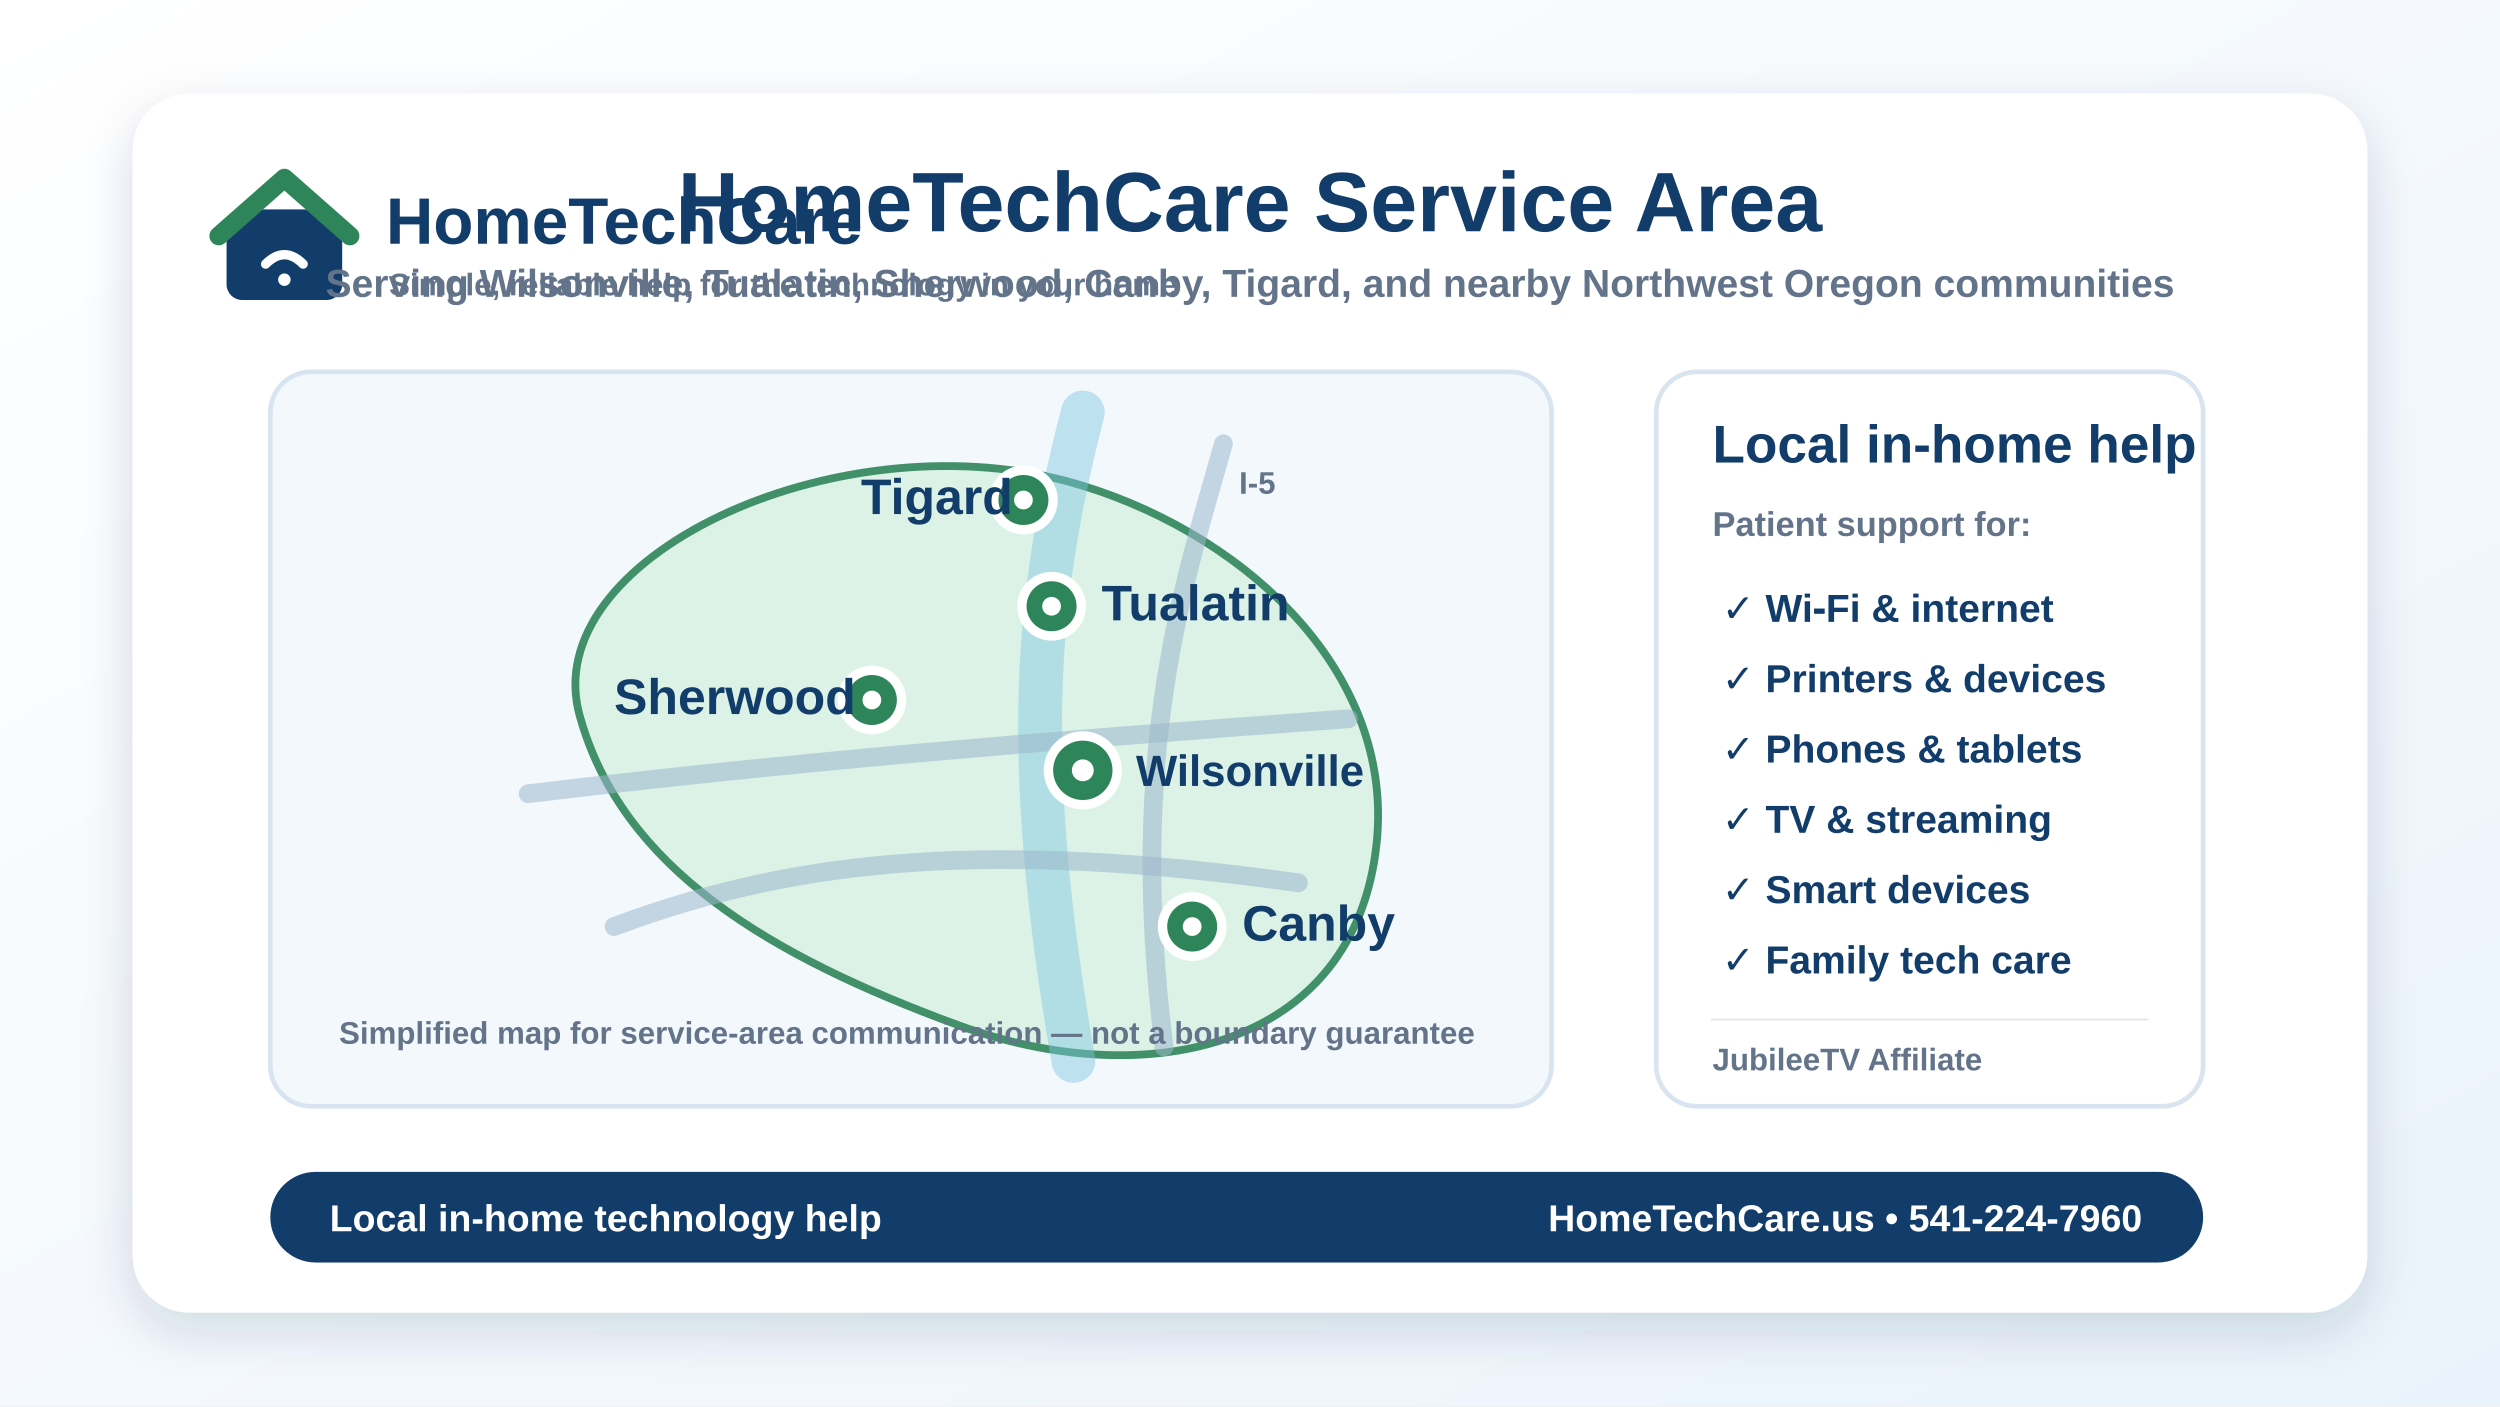
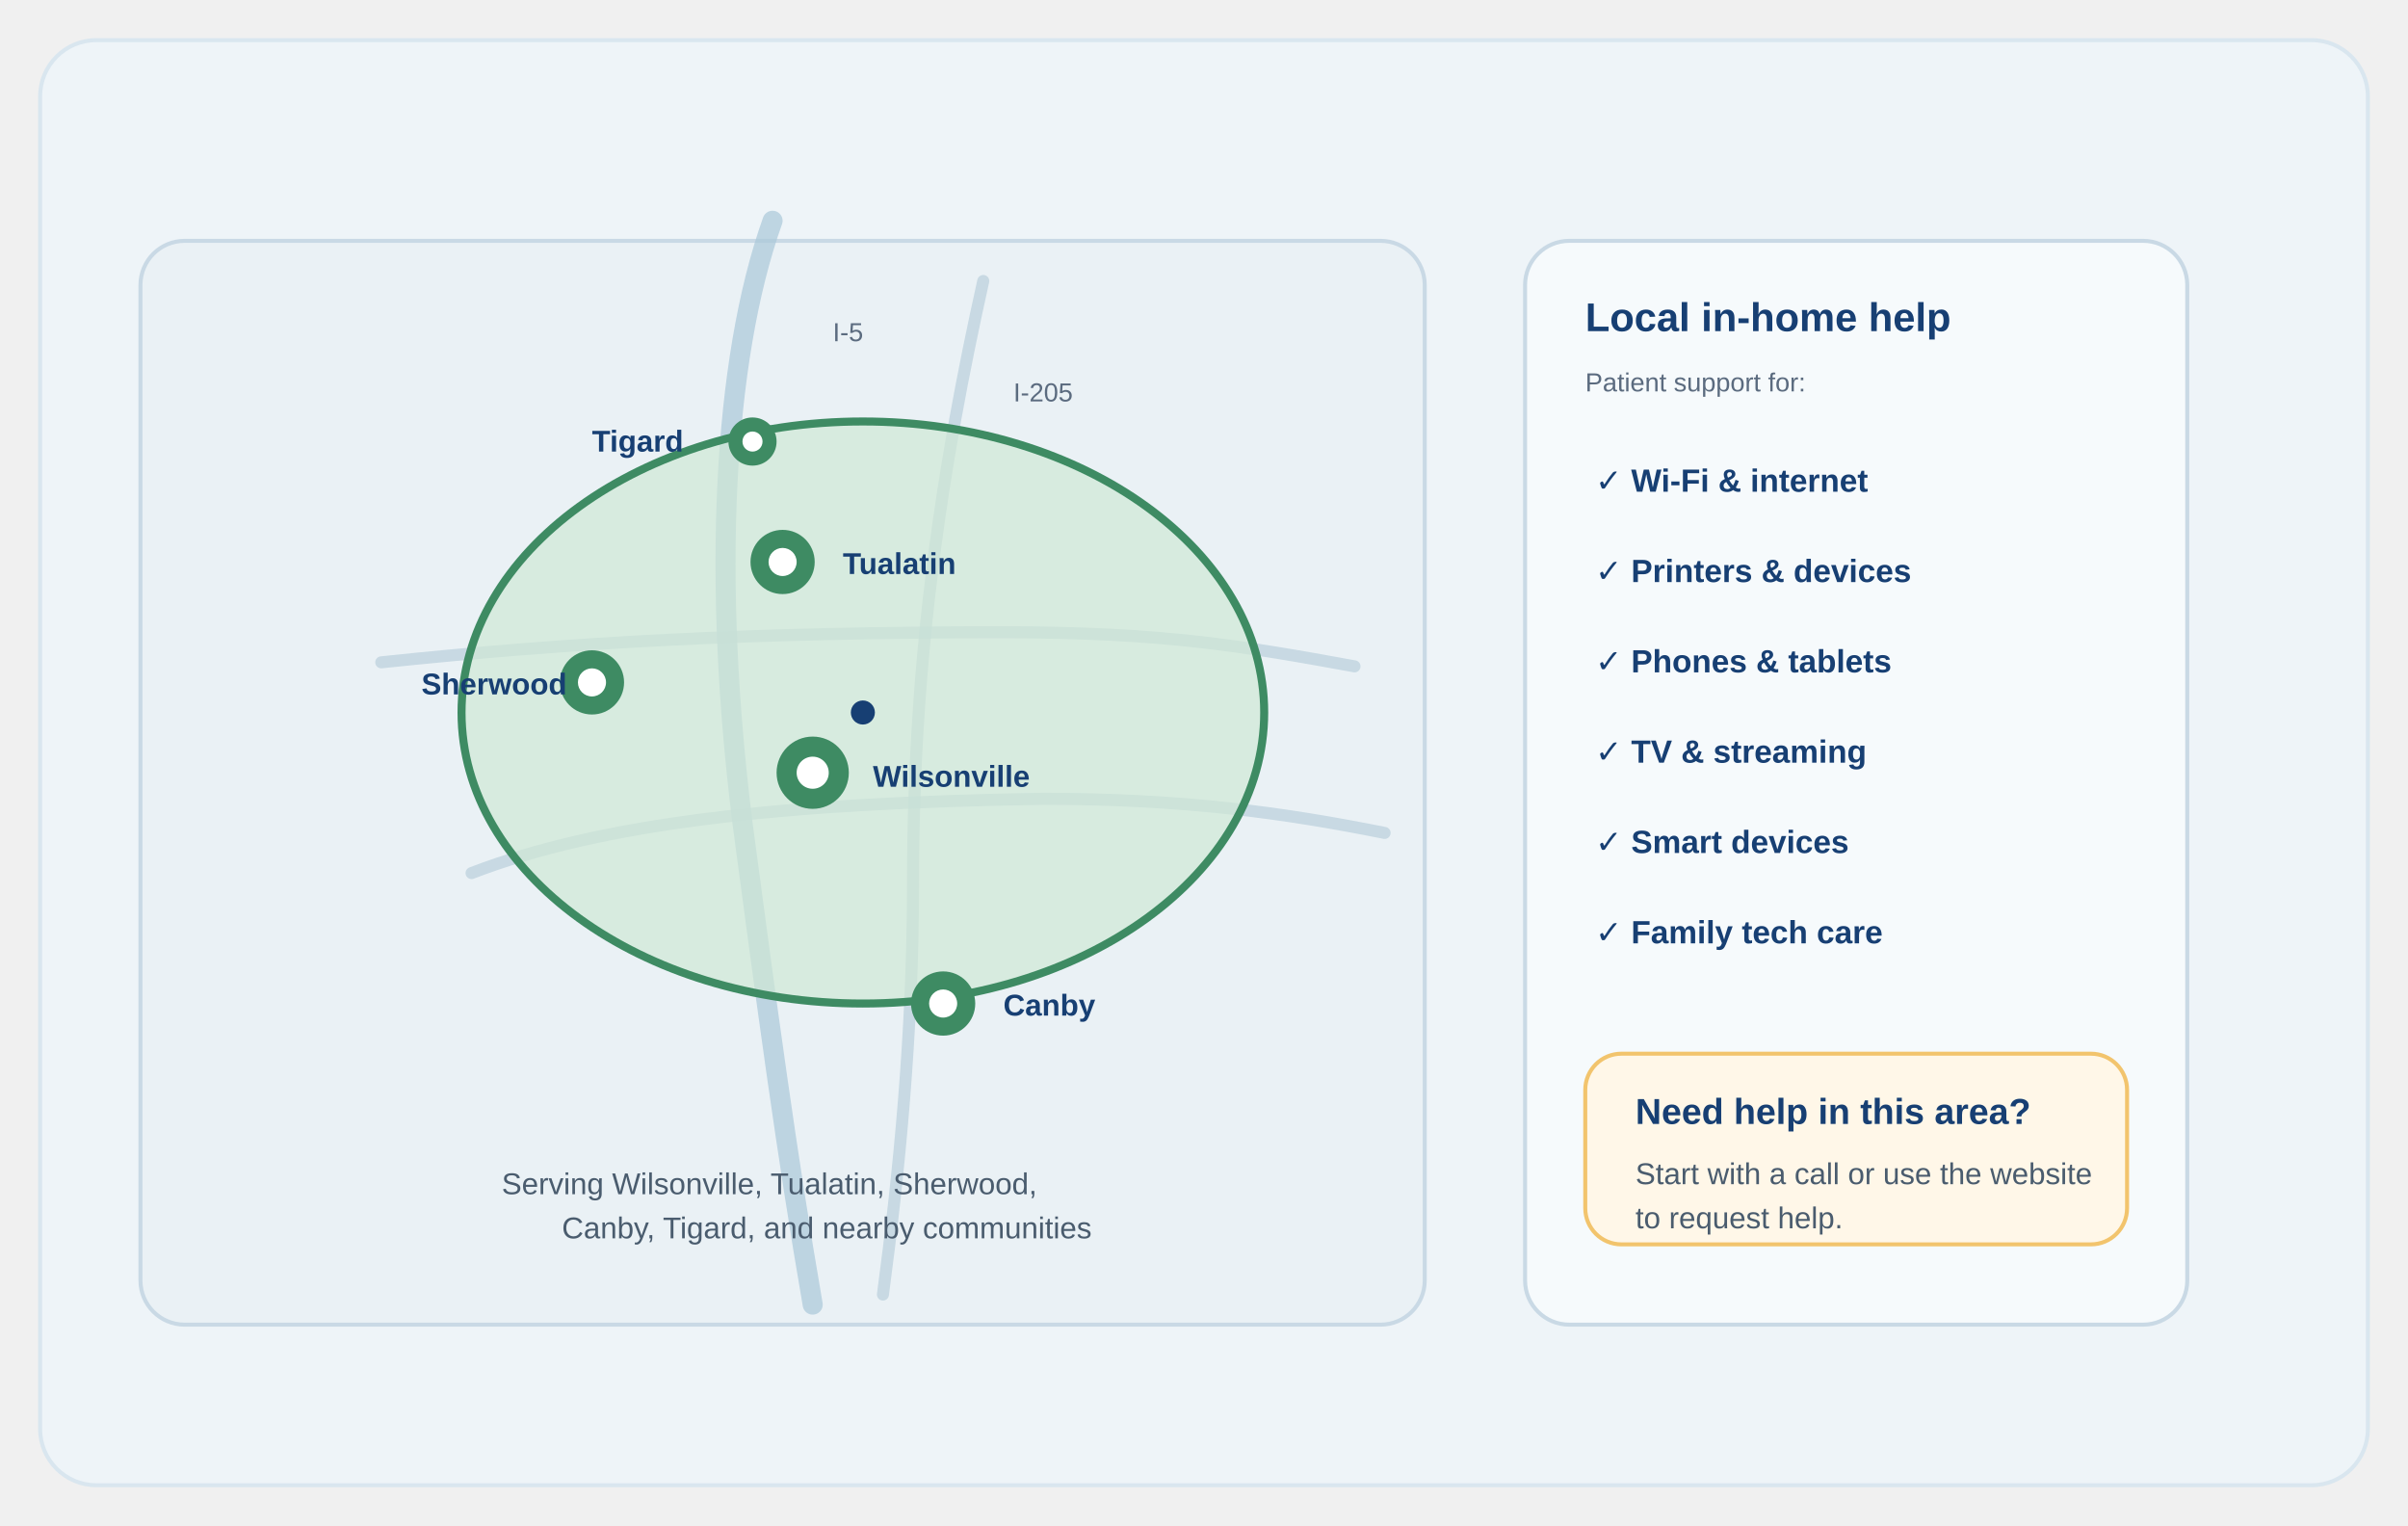
- <svg xmlns="http://www.w3.org/2000/svg" viewBox="0 0 1600 900" role="img" aria-labelledby="title desc">
+ <svg xmlns="http://www.w3.org/2000/svg" width="1200" height="760" viewBox="0 0 1200 760" fill="none">
  <defs>
-     <linearGradient id="bg" x1="0" x2="1" y1="0" y2="1">
-       <stop offset="0" stop-color="#ffffff" />
-       <stop offset="1" stop-color="#eaf3fb" />
-     </linearGradient>
-     <filter id="shadow" x="-20%" y="-20%" width="140%" height="140%">
-       <feDropShadow dx="0" dy="12" stdDeviation="16" flood-color="#0b2f55" flood-opacity="0.15" />
-     </filter>
-     <style>.blue{fill:#123c69}.muted{fill:#63748a}.label{font:700 32px Arial,Helvetica,sans-serif;fill:#123c69}.tiny{font:700 20px Arial,Helvetica,sans-serif;fill:#63748a}.pintext{font:800 28px Arial,Helvetica,sans-serif;fill:#123c69}.road{stroke:#9bb7cc;stroke-width:12;stroke-linecap:round;fill:none;opacity:.55}.river{stroke:#7cc5df;stroke-width:28;stroke-linecap:round;fill:none;opacity:.45}.coverage{fill:#d9f2e4;stroke:#2f855a;stroke-width:5;opacity:.9}.pin{fill:#2f855a;stroke:#ffffff;stroke-width:6}.pin-dot{fill:#ffffff}.card{fill:#ffffff;stroke:#d8e4f0;stroke-width:3}.soft{fill:#f3f8fc;stroke:#d8e4f0;stroke-width:3}</style>
+     <style>
+       .title { font: 700 20px Arial, Helvetica, sans-serif; fill: #173F73; }
+       .label { font: 700 16px Arial, Helvetica, sans-serif; fill: #173F73; }
+       .small { font: 400 13px Arial, Helvetica, sans-serif; fill: #5B6B7F; }
+       .bullet { font: 700 16px Arial, Helvetica, sans-serif; fill: #173F73; }
+       .body { font: 400 15px Arial, Helvetica, sans-serif; fill: #4A5C6E; }
+       .town { font: 700 15px Arial, Helvetica, sans-serif; fill: #173F73; }
+       .road { stroke: #A9C7D9; stroke-width: 10; stroke-linecap: round; opacity: 0.7; }
+       .minor-road { stroke: #B9CFDB; stroke-width: 6; stroke-linecap: round; opacity: 0.7; }
+     </style>
  </defs>
-   <rect width="1600" height="900" fill="url(#bg)" />
-   <g transform="translate(85 60)">
-     <rect x="0" y="0" width="1430" height="780" rx="36" fill="#ffffff" filter="url(#shadow)" />
-     <g transform="translate(60 54)">
-       <rect x="0" y="20" width="74" height="58" rx="10" fill="#123c69" />
-       <path d="M-5 37 L37 0 L79 37" fill="none" stroke="#2f855a" stroke-width="12" stroke-linecap="round" stroke-linejoin="round" />
-       <path d="M25 55 q12 -12 24 0" fill="none" stroke="#ffffff" stroke-width="6" stroke-linecap="round" />
-       <circle cx="37" cy="65" r="4" fill="#ffffff" />
-       <text x="102" y="42" class="blue" font-family="Arial, Helvetica, sans-serif" font-size="42" font-weight="900">HomeTechCare</text>
-       <text x="104" y="75" class="muted" font-family="Arial, Helvetica, sans-serif" font-size="20" font-weight="700">Simple, reliable help for the technology in your home</text>
-     </g>
-     <text x="715" y="88" text-anchor="middle" class="blue" font-family="Arial, Helvetica, sans-serif" font-size="54" font-weight="900">HomeTechCare Service Area</text>
-     <text x="715" y="130" text-anchor="middle" class="muted" font-family="Arial, Helvetica, sans-serif" font-size="25" font-weight="700">Serving Wilsonville, Tualatin, Sherwood, Canby, Tigard, and nearby Northwest Oregon communities</text>
-     <g transform="translate(88 178)">
-       <rect x="0" y="0" width="820" height="470" rx="26" class="soft" />
-       <path d="M510 70 C620 100 720 190 708 302 C694 434 560 462 440 418 C320 374 225 318 198 220 C170 120 360 30 510 70 Z" class="coverage" />
-       <path d="M520 26 C490 142 480 245 514 441" class="river" />
-       <path d="M610 46 C585 135 548 242 572 432" class="road" />
-       <path d="M165 270 C330 250 485 237 690 222" class="road" />
-       <path d="M220 355 C340 310 465 300 658 327" class="road" opacity=".35" />
-       <text x="620" y="78" class="tiny">I-5</text>
-       <g transform="translate(520 255)">
-         <circle class="pin" r="22" />
-         <circle class="pin-dot" r="7" />
-         <text x="34" y="10" class="pintext">Wilsonville</text>
-       </g>
-       <g transform="translate(500 150)">
-         <circle class="pin" r="19" />
-         <circle class="pin-dot" r="6" />
-         <text x="32" y="9" class="label">Tualatin</text>
-       </g>
-       <g transform="translate(385 210)">
-         <circle class="pin" r="19" />
-         <circle class="pin-dot" r="6" />
-         <text x="-165" y="9" class="label">Sherwood</text>
-       </g>
-       <g transform="translate(590 355)">
-         <circle class="pin" r="19" />
-         <circle class="pin-dot" r="6" />
-         <text x="32" y="9" class="label">Canby</text>
-       </g>
-       <g transform="translate(482 82)">
-         <circle class="pin" r="19" />
-         <circle class="pin-dot" r="6" />
-         <text x="-104" y="9" class="label">Tigard</text>
-       </g>
-       <text x="44" y="430" class="tiny">Simplified map for service-area communication — not a boundary guarantee</text>
-     </g>
-     <g transform="translate(975 178)">
-       <rect x="0" y="0" width="350" height="470" rx="26" class="card" />
-       <text x="36" y="58" class="blue" font-family="Arial, Helvetica, sans-serif" font-size="34" font-weight="900">Local in-home help</text>
-       <text x="36" y="105" class="muted" font-family="Arial, Helvetica, sans-serif" font-size="22" font-weight="700">Patient support for:</text>
-       <g font-family="Arial, Helvetica, sans-serif" font-size="25" font-weight="800" fill="#123c69">
-         <text x="42" y="160">✓ Wi‑Fi &amp; internet</text>
-         <text x="42" y="205">✓ Printers &amp; devices</text>
-         <text x="42" y="250">✓ Phones &amp; tablets</text>
-         <text x="42" y="295">✓ TV &amp; streaming</text>
-         <text x="42" y="340">✓ Smart devices</text>
-         <text x="42" y="385">✓ Family tech care</text>
-       </g>
-       <rect x="35" y="414" width="280" height="1" fill="#d8e4f0" />
-       <text x="36" y="447" class="tiny">JubileeTV Affiliate</text>
-     </g>
-     <g transform="translate(88 690)">
-       <rect x="0" y="0" width="1237" height="58" rx="29" fill="#123c69" />
-       <text x="38" y="38" fill="#ffffff" font-family="Arial, Helvetica, sans-serif" font-size="24" font-weight="800">Local in-home technology help</text>
-       <text x="1198" y="38" fill="#ffffff" text-anchor="end" font-family="Arial, Helvetica, sans-serif" font-size="24" font-weight="800">HomeTechCare.us  •  541-224-7960</text>
-     </g>
-   </g>
+   <rect x="20" y="20" width="1160" height="720" rx="28" fill="#EEF4F8" stroke="#D9E6EF" stroke-width="2" />
+   <rect x="70" y="120" width="640" height="540" rx="22" fill="#EAF1F5" stroke="#C9D9E5" stroke-width="2" />
+   <rect x="760" y="120" width="330" height="540" rx="22" fill="#F6FAFC" stroke="#C9D9E5" stroke-width="2" />
+   <path d="M385 110 C360 180, 355 290, 370 410 C382 500, 392 575, 405 650" class="road" />
+   <path d="M490 140 C470 230, 455 325, 455 440 C455 515, 448 585, 440 645" class="minor-road" />
+   <path d="M190 330 C285 320, 375 315, 500 315 C580 315, 620 322, 675 332" class="minor-road" />
+   <path d="M235 435 C300 410, 390 400, 520 398 C590 398, 640 405, 690 415" class="minor-road" />
+   <text x="415" y="170" class="small">I-5</text>
+   <text x="505" y="200" class="small">I-205</text>
+   <ellipse cx="430" cy="355" rx="200" ry="145" fill="#CFE8D5" fill-opacity="0.68" stroke="#3E8B63" stroke-width="4" />
+   <circle cx="405" cy="385" r="18" fill="#3E8B63" />
+   <circle cx="405" cy="385" r="8" fill="white" />
+   <text x="435" y="392" class="town">Wilsonville</text>
+   <circle cx="390" cy="280" r="16" fill="#3E8B63" />
+   <circle cx="390" cy="280" r="7" fill="white" />
+   <text x="420" y="286" class="town">Tualatin</text>
+   <circle cx="295" cy="340" r="16" fill="#3E8B63" />
+   <circle cx="295" cy="340" r="7" fill="white" />
+   <text x="210" y="346" class="town">Sherwood</text>
+   <circle cx="470" cy="500" r="16" fill="#3E8B63" />
+   <circle cx="470" cy="500" r="7" fill="white" />
+   <text x="500" y="506" class="town">Canby</text>
+   <circle cx="375" cy="220" r="12" fill="#3E8B63" />
+   <circle cx="375" cy="220" r="5" fill="white" />
+   <text x="295" y="225" class="town">Tigard</text>
+   <circle cx="430" cy="355" r="6" fill="#173F73" />
+   <text x="250" y="595" class="body">Serving Wilsonville, Tualatin, Sherwood,</text>
+   <text x="280" y="617" class="body">Canby, Tigard, and nearby communities</text>
+   <text x="790" y="165" class="title">Local in-home help</text>
+   <text x="790" y="195" class="small">Patient support for:</text>
+   <text x="795" y="245" class="bullet">✓ Wi-Fi &amp; internet</text>
+   <text x="795" y="290" class="bullet">✓ Printers &amp; devices</text>
+   <text x="795" y="335" class="bullet">✓ Phones &amp; tablets</text>
+   <text x="795" y="380" class="bullet">✓ TV &amp; streaming</text>
+   <text x="795" y="425" class="bullet">✓ Smart devices</text>
+   <text x="795" y="470" class="bullet">✓ Family tech care</text>
+   <rect x="790" y="525" width="270" height="95" rx="18" fill="#FFF7E8" stroke="#F2C46D" stroke-width="2" />
+   <text x="815" y="560" class="title" style="font-size:18px;">Need help in this area?</text>
+   <text x="815" y="590" class="body">Start with a call or use the website</text>
+   <text x="815" y="612" class="body">to request help.</text>
</svg>
